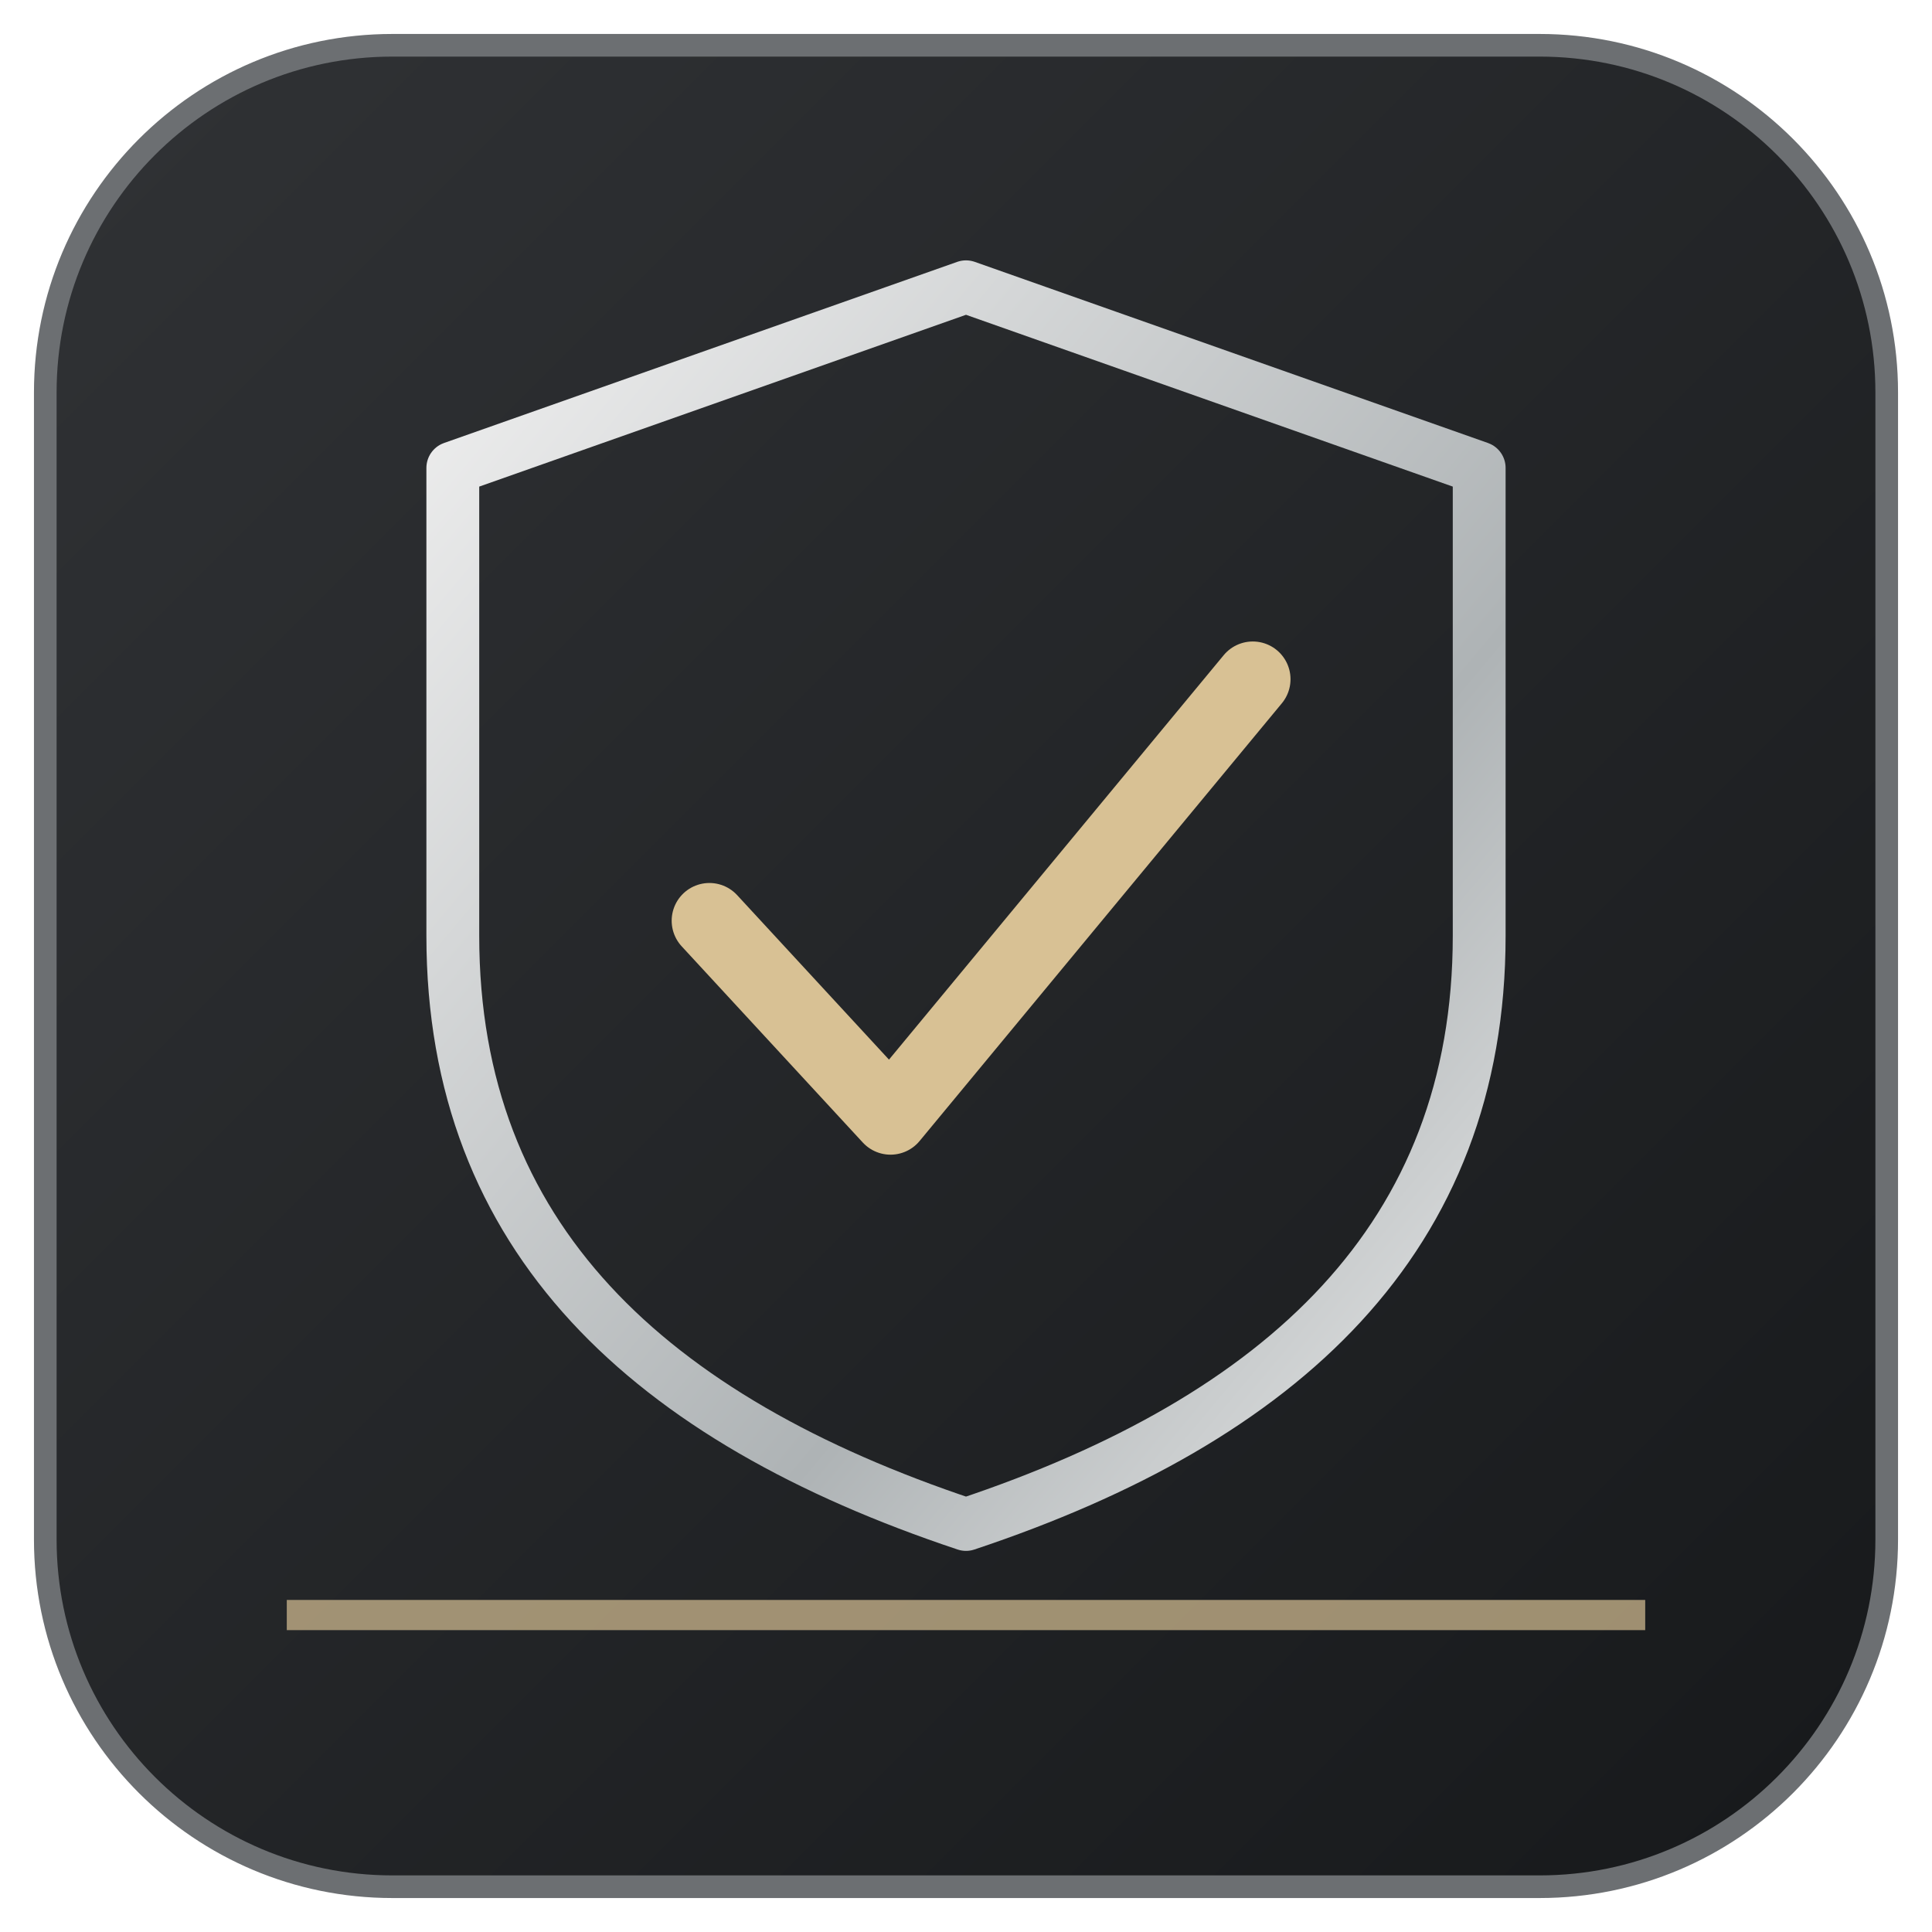
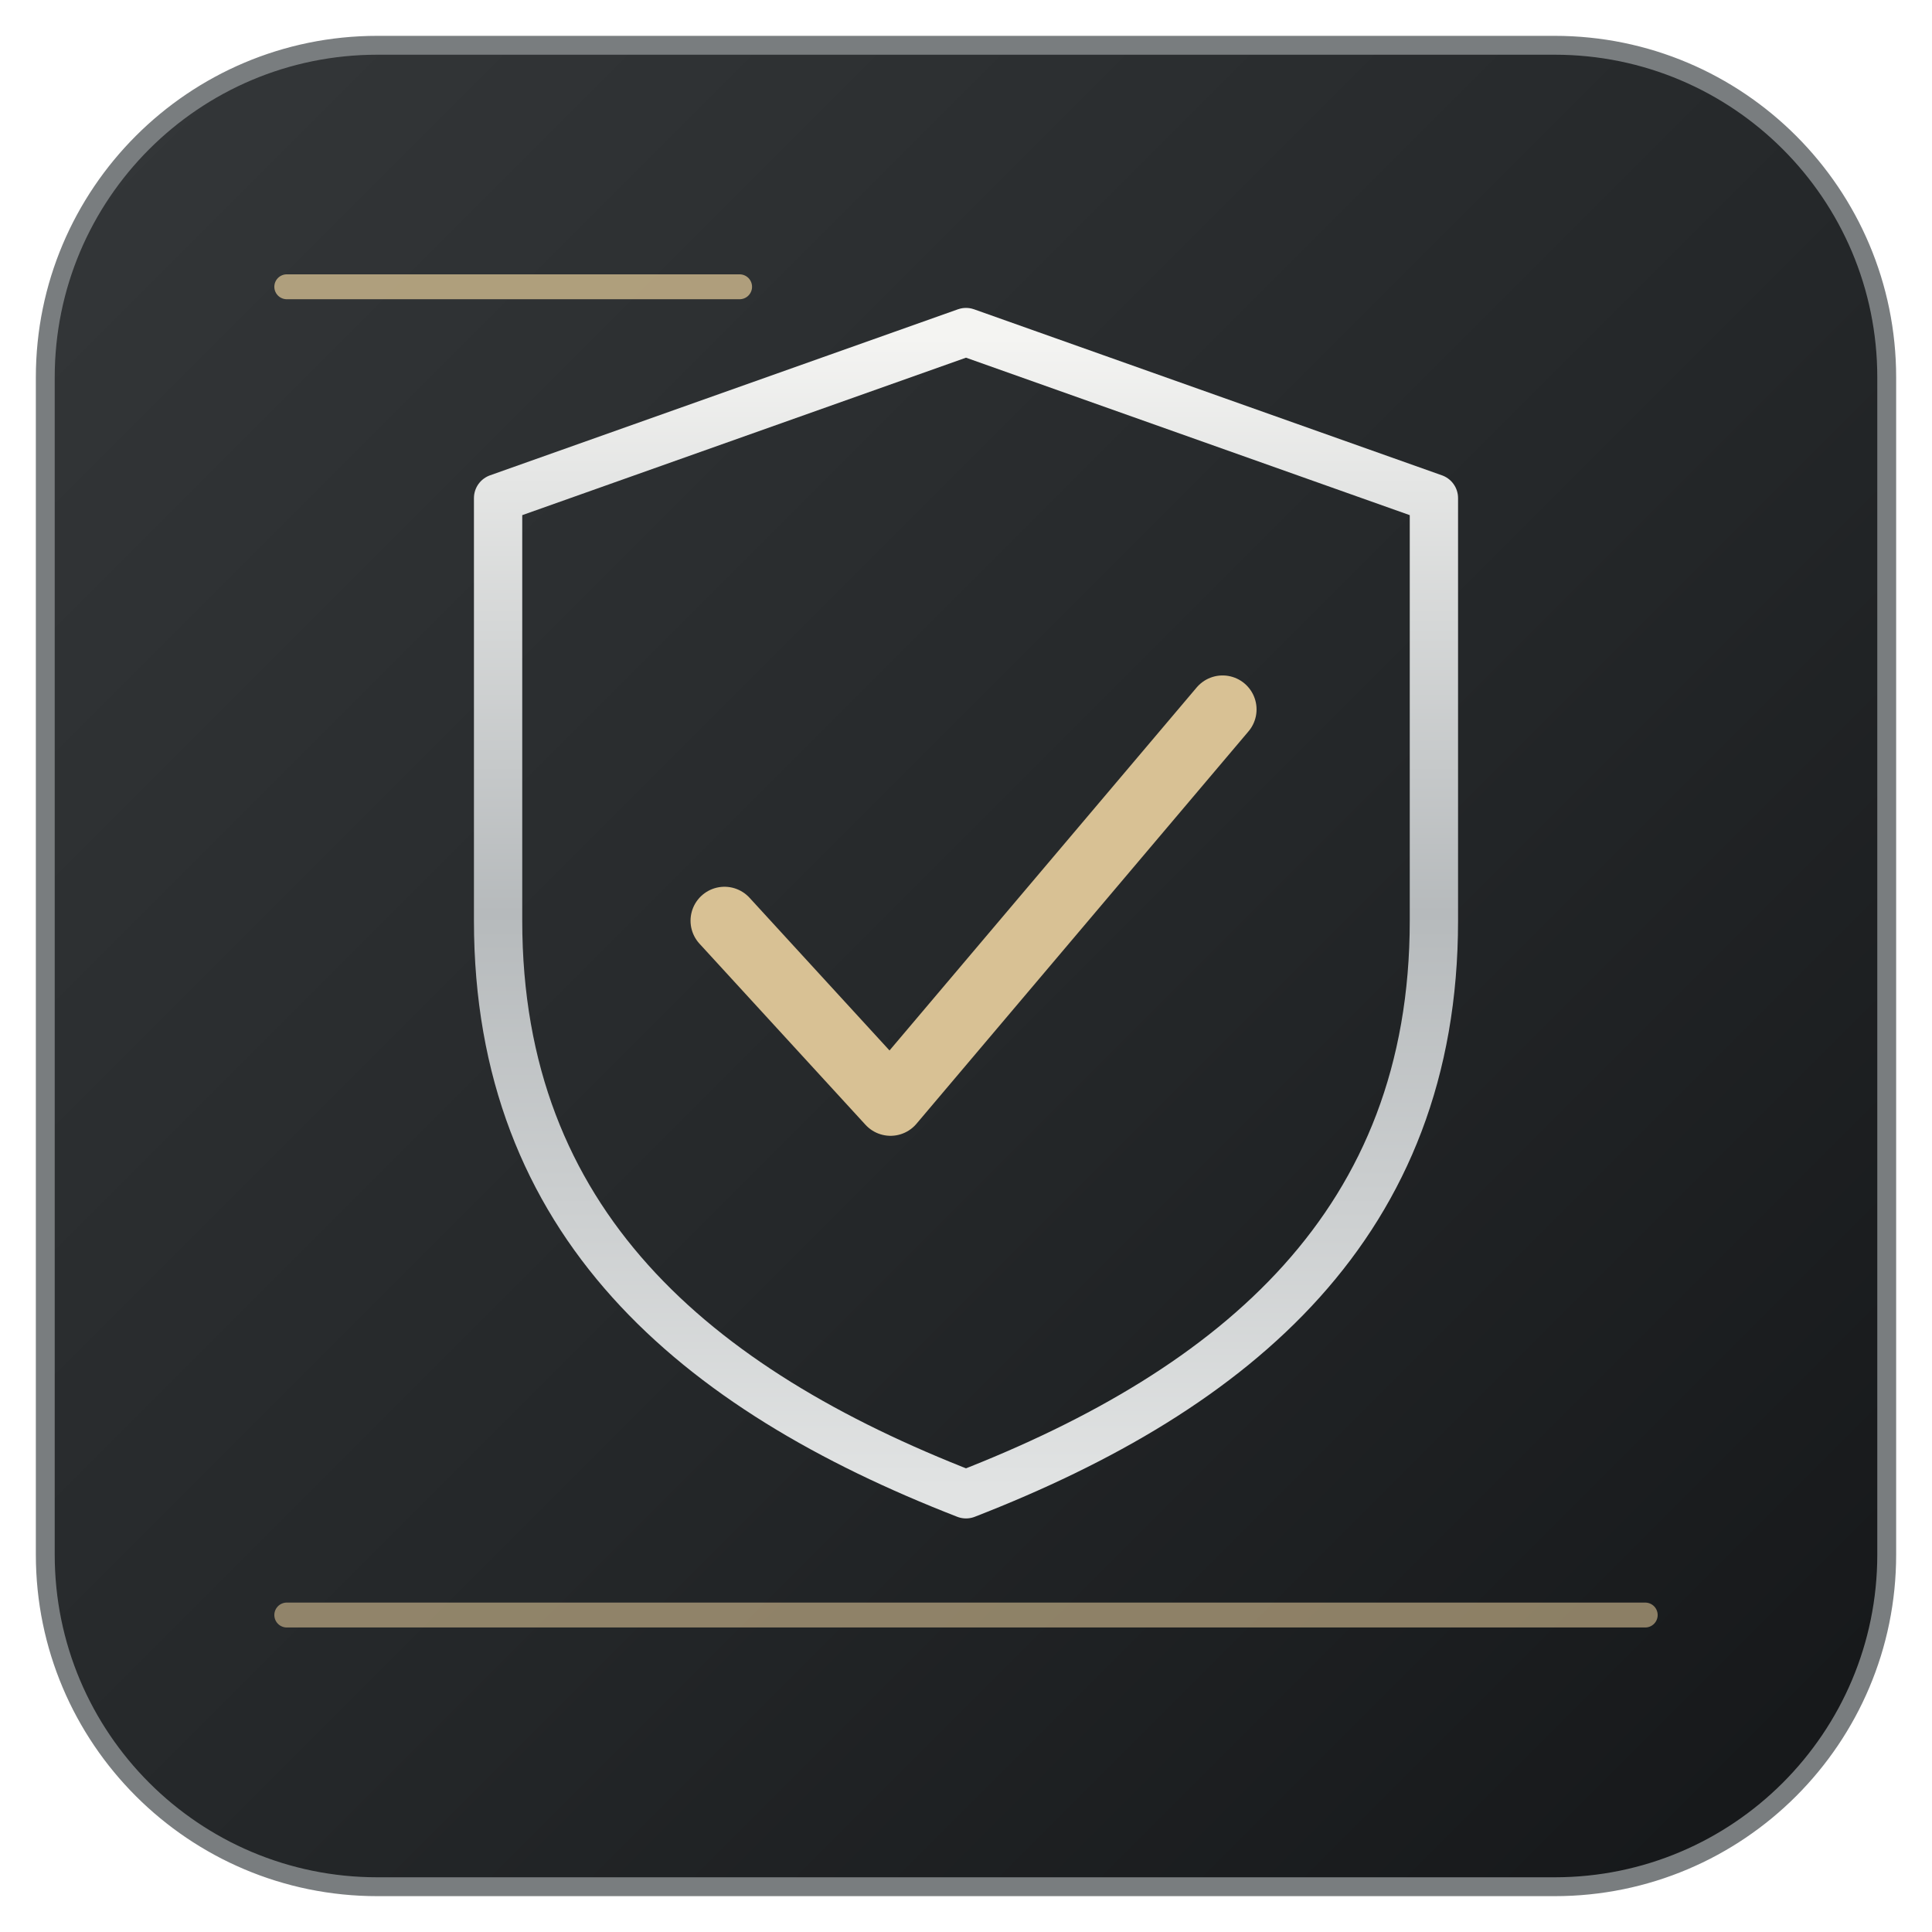
<svg xmlns="http://www.w3.org/2000/svg" viewBox="0 0 128 128" width="128" height="128" role="img" aria-labelledby="t d">
  <defs>
-     <linearGradient id="panel" x1="0" x2="1" y1="0" y2="1">
-       <stop stop-color="#303235" />
-       <stop offset="1" stop-color="#17191B" />
+     <linearGradient id="panel" x1="0" y1="0" x2="1" y2="1">
+       <stop stop-color="#343739" />
+       <stop offset=".55" stop-color="#242729" />
+       <stop offset="1" stop-color="#151719" />
    </linearGradient>
-     <linearGradient id="silver" x1="0" x2="1" y1="0" y2="1">
-       <stop stop-color="#F0F0F0" />
-       <stop offset=".65" stop-color="#AEB3B5" />
-       <stop offset="1" stop-color="#E8E9E9" />
+     <linearGradient id="metal" x1="0" y1="0" x2="0" y2="1">
+       <stop stop-color="#F4F4F2" />
+       <stop offset=".5" stop-color="#B6BABC" />
+       <stop offset="1" stop-color="#E1E3E3" />
    </linearGradient>
  </defs>
-   <rect x="3" y="3" width="122" height="122" rx="23" fill="url(#panel)" stroke="#6C6F72" stroke-width="1.5" />
-   <path d="M19 107H109" stroke="#D8C194" stroke-width="2" stroke-opacity=".7" />
-   <path d="M64 19L98 31V62C98 82 85 94 64 101C43 94 30 82 30 62V31Z" fill="none" stroke="url(#silver)" stroke-width="3.5" stroke-linejoin="round" />
-   <path d="M47 61l12 13 24-29" fill="none" stroke="#D8C194" stroke-width="5" stroke-linejoin="round" stroke-linecap="round" />
+   <rect x="3" y="3" width="122" height="122" rx="22" fill="url(#panel)" stroke="#797D7F" stroke-width="1.25" />
+   <path d="M19 19h30" fill="none" stroke="#D8C194" stroke-width="1.65" stroke-linecap="round" stroke-opacity=".76" />
+   <path d="M19 107h90" fill="none" stroke="#D8C194" stroke-width="1.65" stroke-linecap="round" stroke-opacity=".6" />
+   <path d="M64 22l31 11v28c0 20-13 31-31 38-18-7-31-18-31-38V33Z" fill="none" stroke="url(#metal)" stroke-width="3.2" stroke-linejoin="round" />
+   <path d="M48 61l11 12 22-26" fill="none" stroke="#D8C194" stroke-width="4.5" stroke-linecap="round" stroke-linejoin="round" />
</svg>
